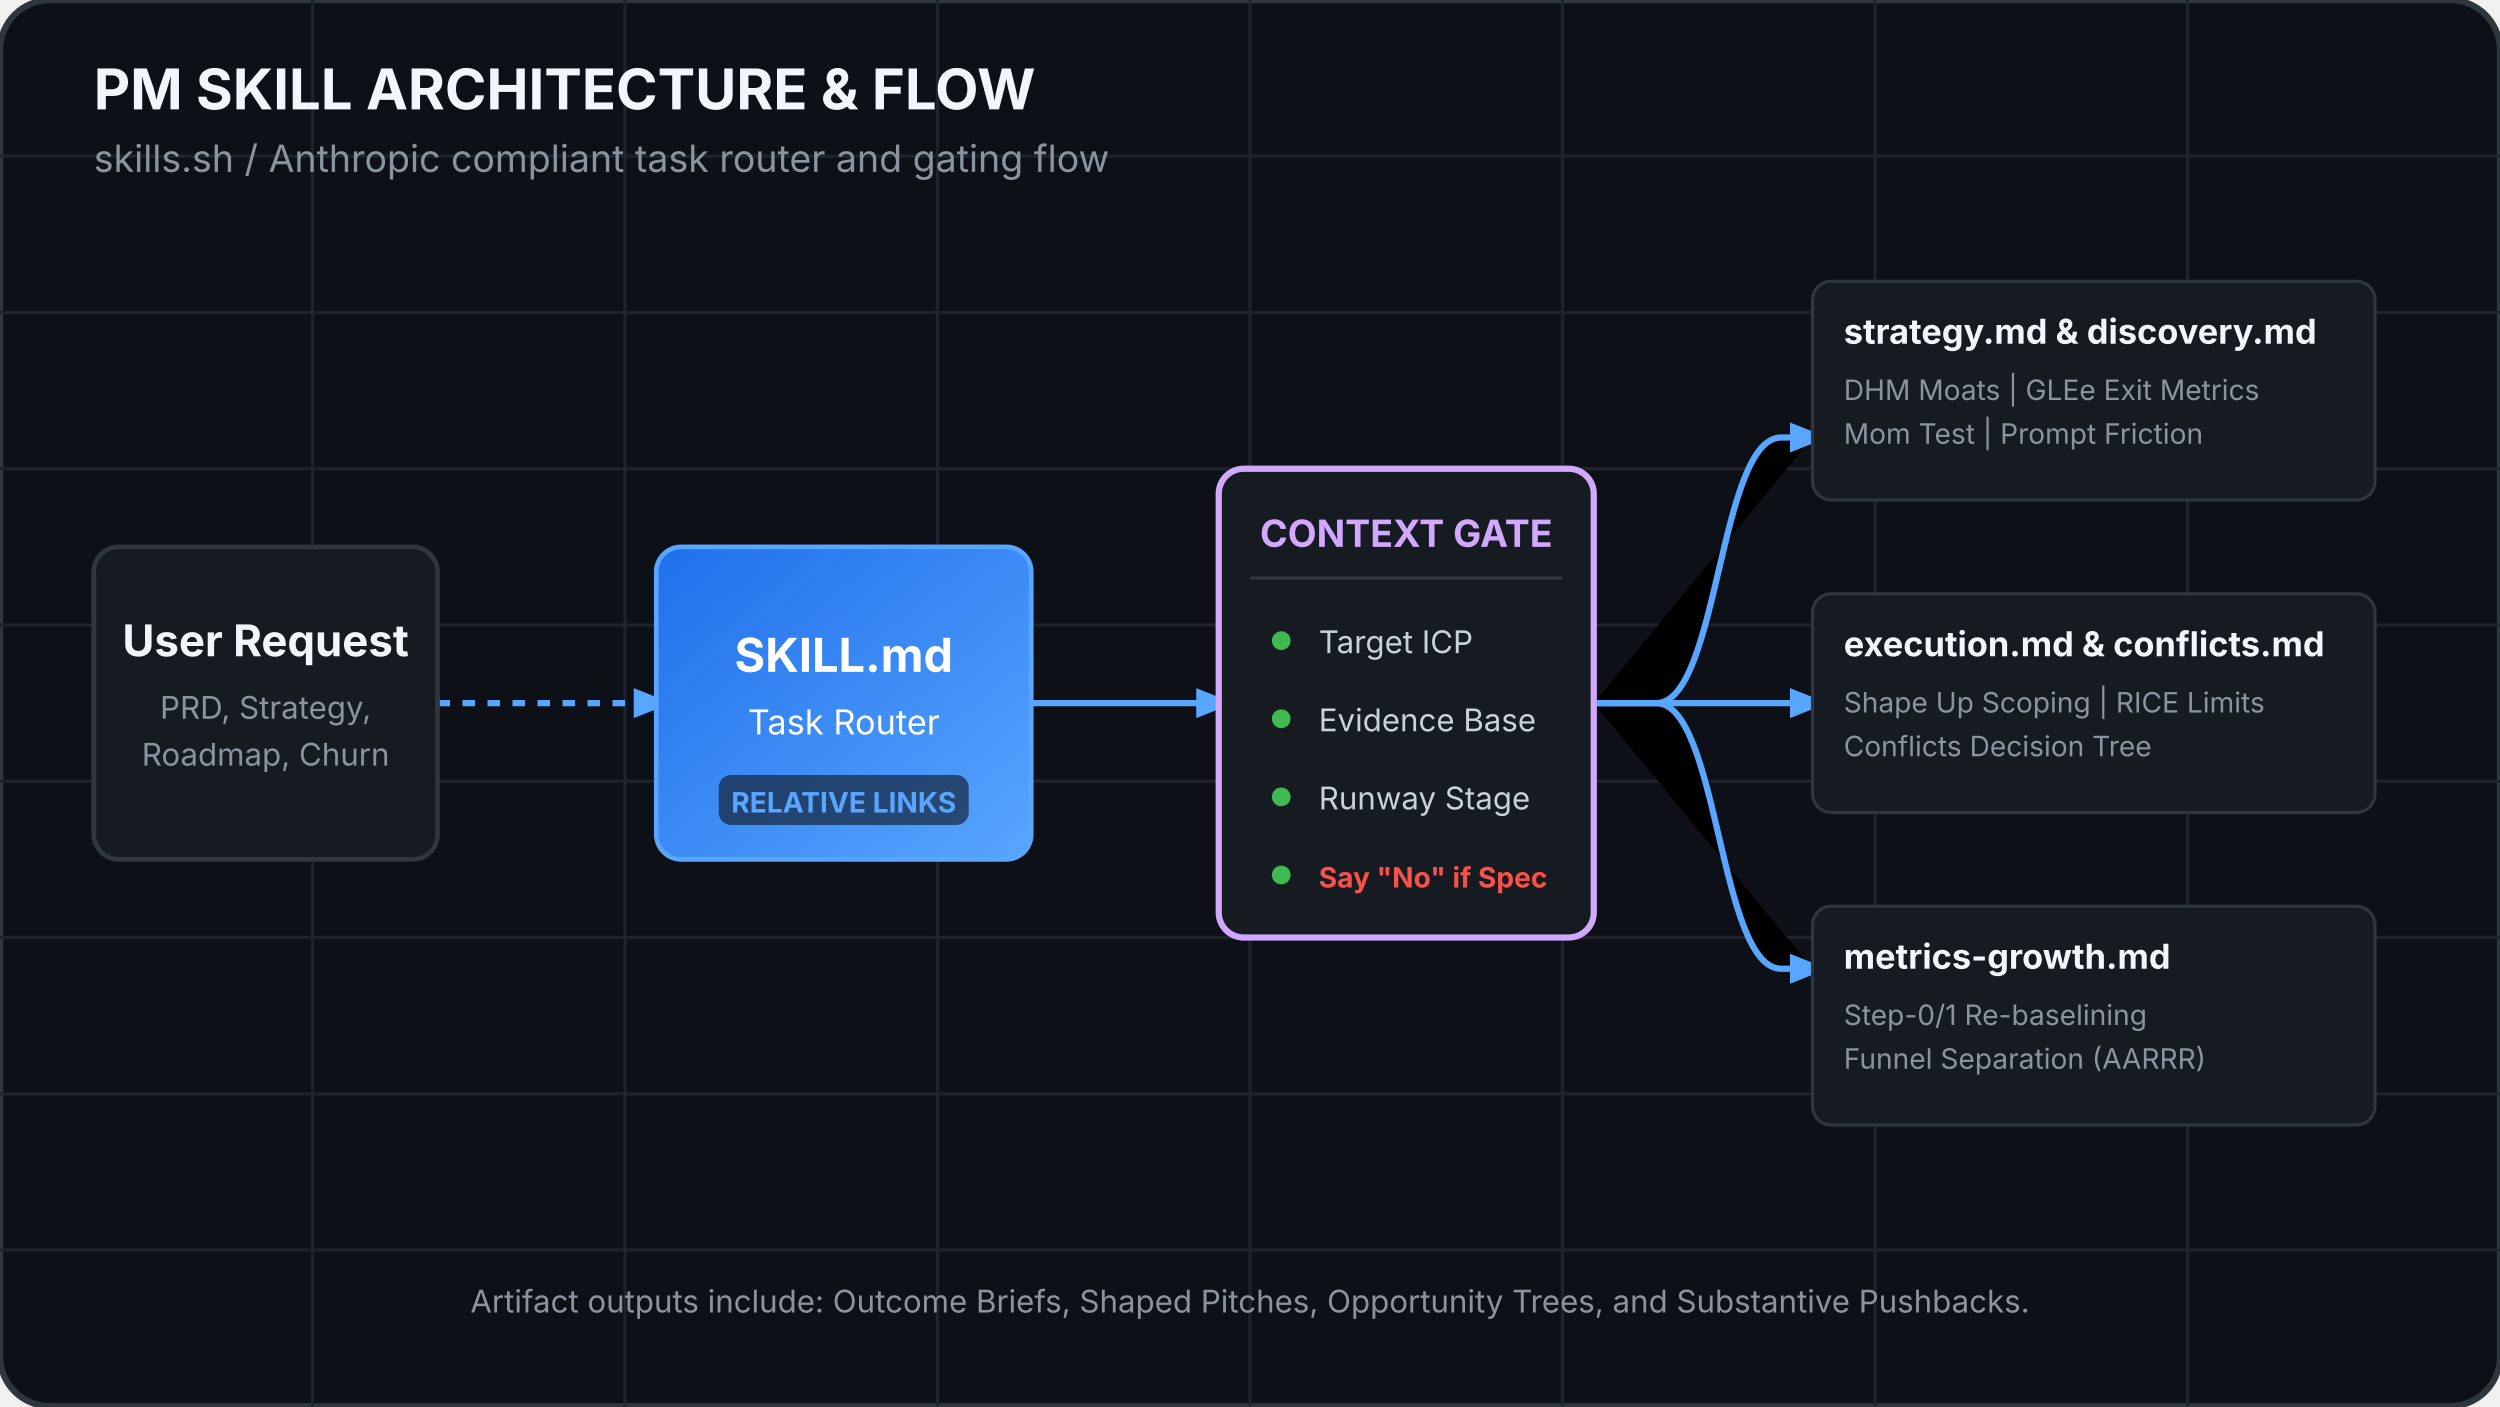
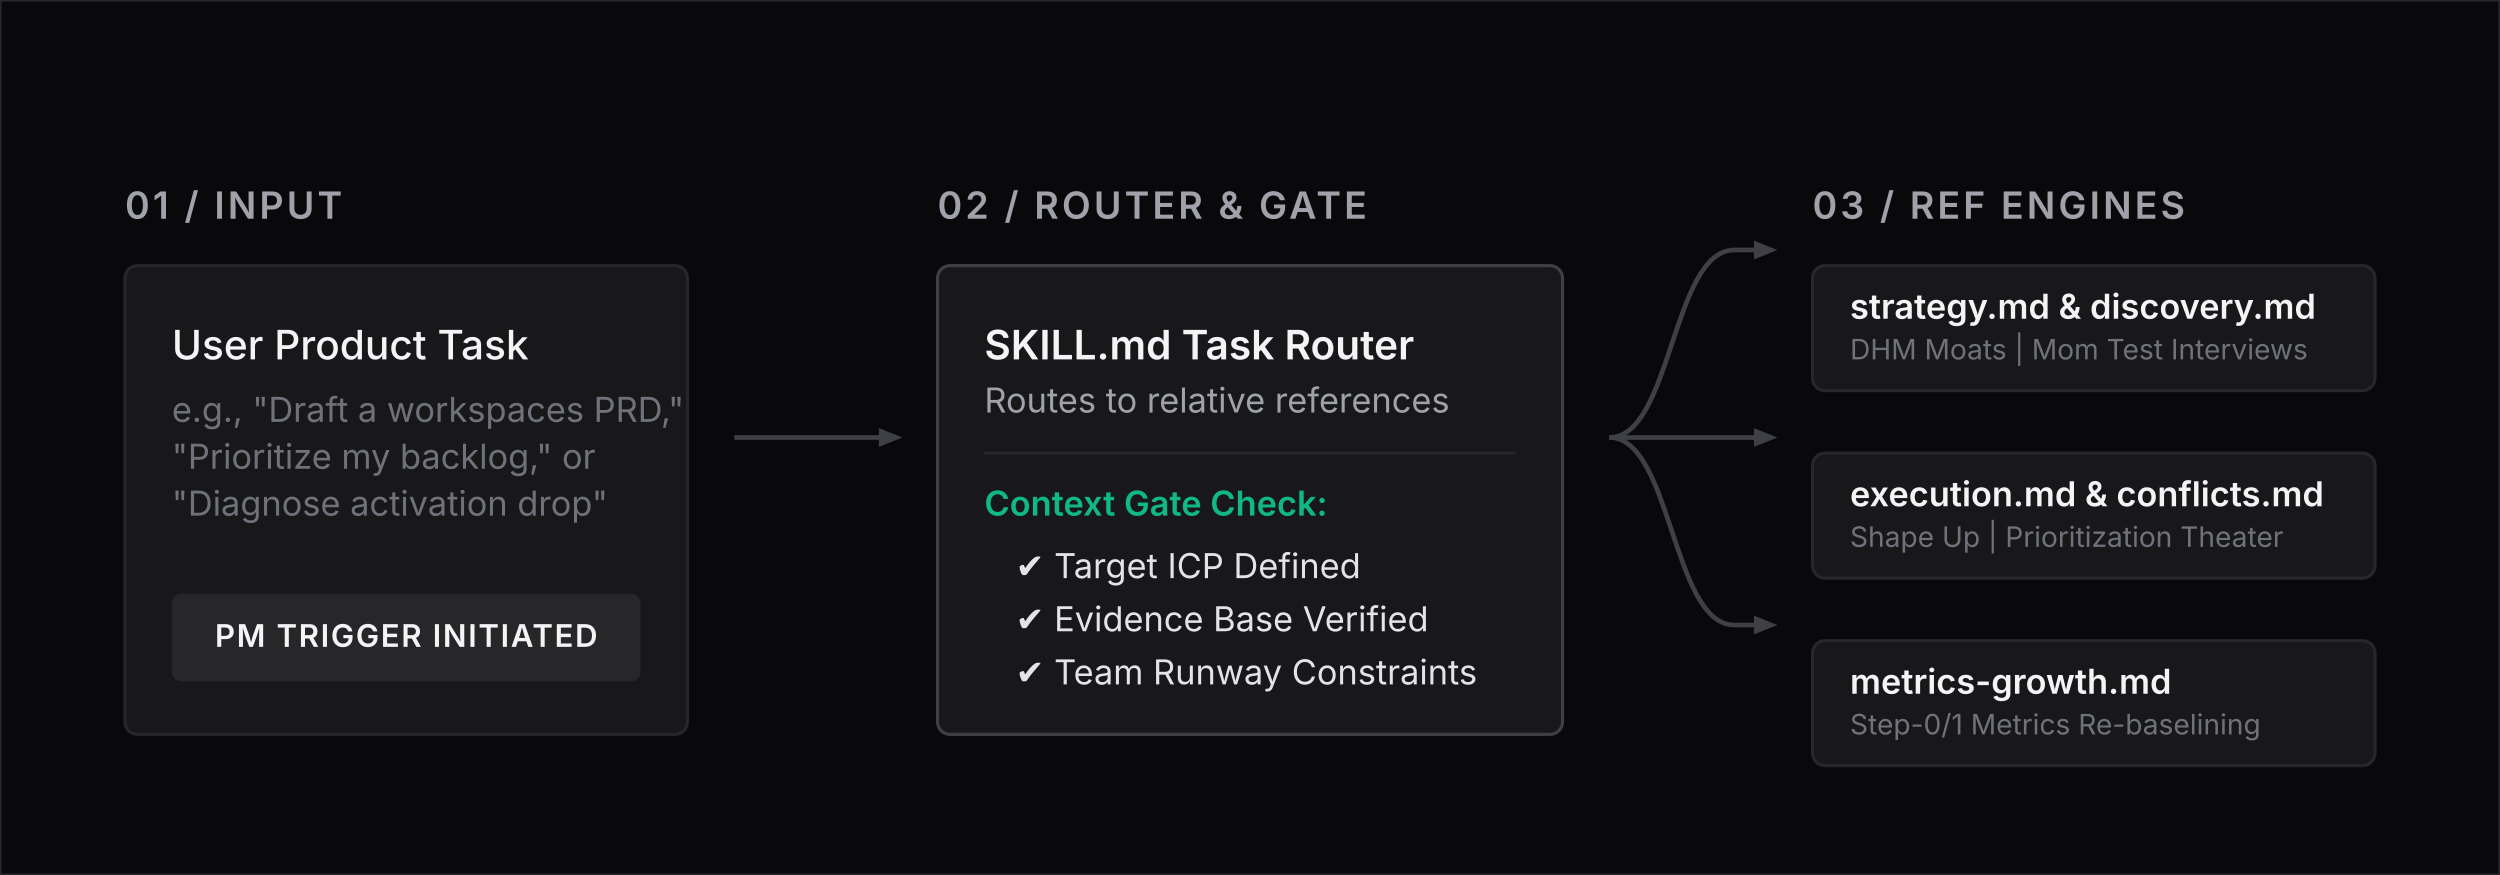
- <svg xmlns="http://www.w3.org/2000/svg" viewBox="0 0 800 450" width="100%" height="100%">
-   <rect width="800" height="450" rx="16" fill="#0D1117" stroke="#30363D" stroke-width="2" />
-   <path d="M 0,50 L 800,50 M 0,100 L 800,100 M 0,150 L 800,150 M 0,200 L 800,200 M 0,250 L 800,250 M 0,300 L 800,300 M 0,350 L 800,350 M 0,400 L 800,400" stroke="#1F242C" stroke-width="1" />
-   <path d="M 100,0 L 100,450 M 200,0 L 200,450 M 300,0 L 300,450 M 400,0 L 400,450 M 500,0 L 500,450 M 600,0 L 600,450 M 700,0 L 700,450" stroke="#1F242C" stroke-width="1" />
-   <text x="30" y="35" font-family="system-ui, -apple-system, sans-serif" font-size="18" font-weight="bold" fill="#F0F6FC">PM SKILL ARCHITECTURE &amp; FLOW</text>
-   <text x="30" y="55" font-family="system-ui, -apple-system, sans-serif" font-size="12" fill="#8B949E">skills.sh / Anthropic compliant task router and gating flow</text>
-   <path d="M 140,225 L 210,225" stroke="#58A6FF" stroke-width="2" marker-end="url(#arrow)" stroke-dasharray="4 4" />
-   <path d="M 330,225 L 390,225" stroke="#58A6FF" stroke-width="2" marker-end="url(#arrow)" />
-   <path d="M 510,225 L 530,225 C 550,225 550,140 570,140 L 580,140" stroke="#58A6FF" stroke-width="2" marker-end="url(#arrow)" />
-   <path d="M 510,225 L 530,225 C 550,225 550,310 570,310 L 580,310" stroke="#58A6FF" stroke-width="2" marker-end="url(#arrow)" />
-   <path d="M 510,225 L 580,225" stroke="#58A6FF" stroke-width="2" marker-end="url(#arrow)" />
+ <svg xmlns="http://www.w3.org/2000/svg" viewBox="0 0 800 280" width="100%" height="100%">
+   <rect width="800" height="280" fill="#09090B" stroke="#27272A" stroke-width="1" />
+   <g transform="translate(40, 50)">
+     <text x="0" y="20" font-family="system-ui, -apple-system, sans-serif" font-size="12" font-weight="600" fill="#A1A1AA" letter-spacing="1">01 / INPUT</text>
+     <rect x="0" y="35" width="180" height="150" fill="#18181B" stroke="#27272A" stroke-width="1" rx="4" />
+     <text x="15" y="65" font-family="system-ui, -apple-system, sans-serif" font-size="13" font-weight="500" fill="#F4F4F5">User Product Task</text>
+     <text x="15" y="85" font-family="system-ui, -apple-system, sans-serif" font-size="11" fill="#71717A">e.g., "Draft a workspaces PRD,"</text>
+     <text x="15" y="100" font-family="system-ui, -apple-system, sans-serif" font-size="11" fill="#71717A">"Prioritize my backlog," or</text>
+     <text x="15" y="115" font-family="system-ui, -apple-system, sans-serif" font-size="11" fill="#71717A">"Diagnose activation drop"</text>
+     <rect x="15" y="140" width="150" height="28" fill="#27272A" rx="3" />
+     <text x="90" y="157" font-family="system-ui, -apple-system, sans-serif" font-size="10" font-weight="600" fill="#F4F4F5" text-anchor="middle" letter-spacing="0.5">PM TRIGGER INITIATED</text>
+   </g>
+   <path d="M 235,140 L 285,140" stroke="#3F3F46" stroke-width="1.5" fill="none" marker-end="url(#arrow-head)" />
+   <g transform="translate(300, 50)">
+     <text x="0" y="20" font-family="system-ui, -apple-system, sans-serif" font-size="12" font-weight="600" fill="#A1A1AA" letter-spacing="1">02 / ROUTER &amp; GATE</text>
+     <rect x="0" y="35" width="200" height="150" fill="#18181B" stroke="#3F3F46" stroke-width="1" rx="4" />
+     <text x="15" y="65" font-family="system-ui, -apple-system, sans-serif" font-size="13" font-weight="600" fill="#F4F4F5">SKILL.md Task Router</text>
+     <text x="15" y="82" font-family="system-ui, -apple-system, sans-serif" font-size="11" fill="#A1A1AA">Routes to relative references</text>
+     <line x1="15" y1="95" x2="185" y2="95" stroke="#27272A" stroke-width="1" />
+     <text x="15" y="115" font-family="system-ui, -apple-system, sans-serif" font-size="11" font-weight="600" fill="#10B981">Context Gate Check:</text>
+     <text x="25" y="135" font-family="system-ui, -apple-system, sans-serif" font-size="11" fill="#E4E4E7">✔ Target ICP Defined</text>
+     <text x="25" y="152" font-family="system-ui, -apple-system, sans-serif" font-size="11" fill="#E4E4E7">✔ Evidence Base Verified</text>
+     <text x="25" y="169" font-family="system-ui, -apple-system, sans-serif" font-size="11" fill="#E4E4E7">✔ Team Runway Constraints</text>
+   </g>
+   <path d="M 515,140 C 535,140 535,80 555,80 H 565" stroke="#3F3F46" stroke-width="1.5" fill="none" marker-end="url(#arrow-head)" />
+   <path d="M 515,140 L 565,140" stroke="#3F3F46" stroke-width="1.5" fill="none" marker-end="url(#arrow-head)" />
+   <path d="M 515,140 C 535,140 535,200 555,200 H 565" stroke="#3F3F46" stroke-width="1.5" fill="none" marker-end="url(#arrow-head)" />
+   <g transform="translate(580, 50)">
+     <text x="0" y="20" font-family="system-ui, -apple-system, sans-serif" font-size="12" font-weight="600" fill="#A1A1AA" letter-spacing="1">03 / REF ENGINES</text>
+     <rect x="0" y="35" width="180" height="40" fill="#18181B" stroke="#27272A" stroke-width="1" rx="4" />
+     <text x="12" y="52" font-family="system-ui, -apple-system, sans-serif" font-size="11" font-weight="600" fill="#F4F4F5">strategy.md &amp; discovery.md</text>
+     <text x="12" y="65" font-family="system-ui, -apple-system, sans-serif" font-size="9" fill="#71717A">DHM Moats | Mom Test Interviews</text>
+     <rect x="0" y="95" width="180" height="40" fill="#18181B" stroke="#27272A" stroke-width="1" rx="4" />
+     <text x="12" y="112" font-family="system-ui, -apple-system, sans-serif" font-size="11" font-weight="600" fill="#F4F4F5">execution.md &amp; conflicts.md</text>
+     <text x="12" y="125" font-family="system-ui, -apple-system, sans-serif" font-size="9" fill="#71717A">Shape Up | Prioritization Theater</text>
+     <rect x="0" y="155" width="180" height="40" fill="#18181B" stroke="#27272A" stroke-width="1" rx="4" />
+     <text x="12" y="172" font-family="system-ui, -apple-system, sans-serif" font-size="11" font-weight="600" fill="#F4F4F5">metrics-growth.md</text>
+     <text x="12" y="185" font-family="system-ui, -apple-system, sans-serif" font-size="9" fill="#71717A">Step-0/1 Metrics Re-baselining</text>
+   </g>
  <defs>
-     <marker id="arrow" viewBox="0 0 10 10" refX="6" refY="5" markerWidth="6" markerHeight="6" orient="auto-start-reverse">
-       <path d="M 0 1 L 10 5 L 0 9 z" fill="#58A6FF" />
+     <marker id="arrow-head" viewBox="0 0 10 10" refX="5" refY="5" markerWidth="5" markerHeight="5" orient="auto-start-reverse">
+       <path d="M 0 1 L 10 5 L 0 9 z" fill="#3F3F46" />
    </marker>
-     <linearGradient id="blueGrad" x1="0%" y1="0%" x2="100%" y2="100%">
-       <stop offset="0%" stop-color="#1F6FEB" />
-       <stop offset="100%" stop-color="#58A6FF" />
-     </linearGradient>
-     <linearGradient id="purpleGrad" x1="0%" y1="0%" x2="100%" y2="100%">
-       <stop offset="0%" stop-color="#8957E5" />
-       <stop offset="100%" stop-color="#D2A8FF" />
-     </linearGradient>
-     <linearGradient id="greenGrad" x1="0%" y1="0%" x2="100%" y2="100%">
-       <stop offset="0%" stop-color="#238636" />
-       <stop offset="100%" stop-color="#3FB950" />
-     </linearGradient>
  </defs>
-   <rect x="30" y="175" width="110" height="100" rx="8" fill="#161B22" stroke="#30363D" stroke-width="1.5" />
-   <text x="85" y="210" font-family="system-ui, -apple-system, sans-serif" font-size="14" font-weight="bold" fill="#F0F6FC" text-anchor="middle">User Request</text>
-   <text x="85" y="230" font-family="system-ui, -apple-system, sans-serif" font-size="10" fill="#8B949E" text-anchor="middle">PRD, Strategy,</text>
-   <text x="85" y="245" font-family="system-ui, -apple-system, sans-serif" font-size="10" fill="#8B949E" text-anchor="middle">Roadmap, Churn</text>
-   <rect x="210" y="175" width="120" height="100" rx="8" fill="url(#blueGrad)" stroke="#58A6FF" stroke-width="1.5" />
-   <text x="270" y="215" font-family="system-ui, -apple-system, sans-serif" font-size="15" font-weight="bold" fill="#FFFFFF" text-anchor="middle">SKILL.md</text>
-   <text x="270" y="235" font-family="system-ui, -apple-system, sans-serif" font-size="11" fill="#FFFFFF" text-anchor="middle">Task Router</text>
-   <rect x="230" y="248" width="80" height="16" rx="4" fill="#0D1117" opacity="0.6" />
-   <text x="270" y="260" font-family="system-ui, -apple-system, sans-serif" font-size="9" font-weight="bold" fill="#58A6FF" text-anchor="middle">RELATIVE LINKS</text>
-   <rect x="390" y="150" width="120" height="150" rx="8" fill="#161B22" stroke="#D2A8FF" stroke-width="2" />
-   <text x="450" y="175" font-family="system-ui, -apple-system, sans-serif" font-size="12" font-weight="bold" fill="#D2A8FF" text-anchor="middle">CONTEXT GATE</text>
-   <line x1="400" y1="185" x2="500" y2="185" stroke="#30363D" stroke-width="1" />
-   <circle cx="410" cy="205" r="3" fill="#3FB950" />
-   <text x="422" y="209" font-family="system-ui, -apple-system, sans-serif" font-size="10" fill="#C9D1D9">Target ICP</text>
-   <circle cx="410" cy="230" r="3" fill="#3FB950" />
-   <text x="422" y="234" font-family="system-ui, -apple-system, sans-serif" font-size="10" fill="#C9D1D9">Evidence Base</text>
-   <circle cx="410" cy="255" r="3" fill="#3FB950" />
-   <text x="422" y="259" font-family="system-ui, -apple-system, sans-serif" font-size="10" fill="#C9D1D9">Runway Stage</text>
-   <circle cx="410" cy="280" r="3" fill="#3FB950" />
-   <text x="422" y="284" font-family="system-ui, -apple-system, sans-serif" font-size="9" font-weight="bold" fill="#F85149">Say "No" if Spec</text>
-   <rect x="580" y="90" width="180" height="70" rx="6" fill="#161B22" stroke="#30363D" stroke-width="1" />
-   <text x="590" y="110" font-family="system-ui, -apple-system, sans-serif" font-size="11" font-weight="bold" fill="#F0F6FC">strategy.md &amp; discovery.md</text>
-   <text x="590" y="128" font-family="system-ui, -apple-system, sans-serif" font-size="9" fill="#8B949E">DHM Moats | GLEe Exit Metrics</text>
-   <text x="590" y="142" font-family="system-ui, -apple-system, sans-serif" font-size="9" fill="#8B949E">Mom Test | Prompt Friction</text>
-   <rect x="580" y="190" width="180" height="70" rx="6" fill="#161B22" stroke="#30363D" stroke-width="1" />
-   <text x="590" y="210" font-family="system-ui, -apple-system, sans-serif" font-size="11" font-weight="bold" fill="#F0F6FC">execution.md &amp; conflicts.md</text>
-   <text x="590" y="228" font-family="system-ui, -apple-system, sans-serif" font-size="9" fill="#8B949E">Shape Up Scoping | RICE Limits</text>
-   <text x="590" y="242" font-family="system-ui, -apple-system, sans-serif" font-size="9" fill="#8B949E">Conflicts Decision Tree</text>
-   <rect x="580" y="290" width="180" height="70" rx="6" fill="#161B22" stroke="#30363D" stroke-width="1" />
-   <text x="590" y="310" font-family="system-ui, -apple-system, sans-serif" font-size="11" font-weight="bold" fill="#F0F6FC">metrics-growth.md</text>
-   <text x="590" y="328" font-family="system-ui, -apple-system, sans-serif" font-size="9" fill="#8B949E">Step-0/1 Re-baselining</text>
-   <text x="590" y="342" font-family="system-ui, -apple-system, sans-serif" font-size="9" fill="#8B949E">Funnel Separation (AARRR)</text>
-   <text x="400" y="420" font-family="system-ui, -apple-system, sans-serif" font-size="10" fill="#8B949E" text-anchor="middle">Artifact outputs include: Outcome Briefs, Shaped Pitches, Opportunity Trees, and Substantive Pushbacks.</text>
</svg>
